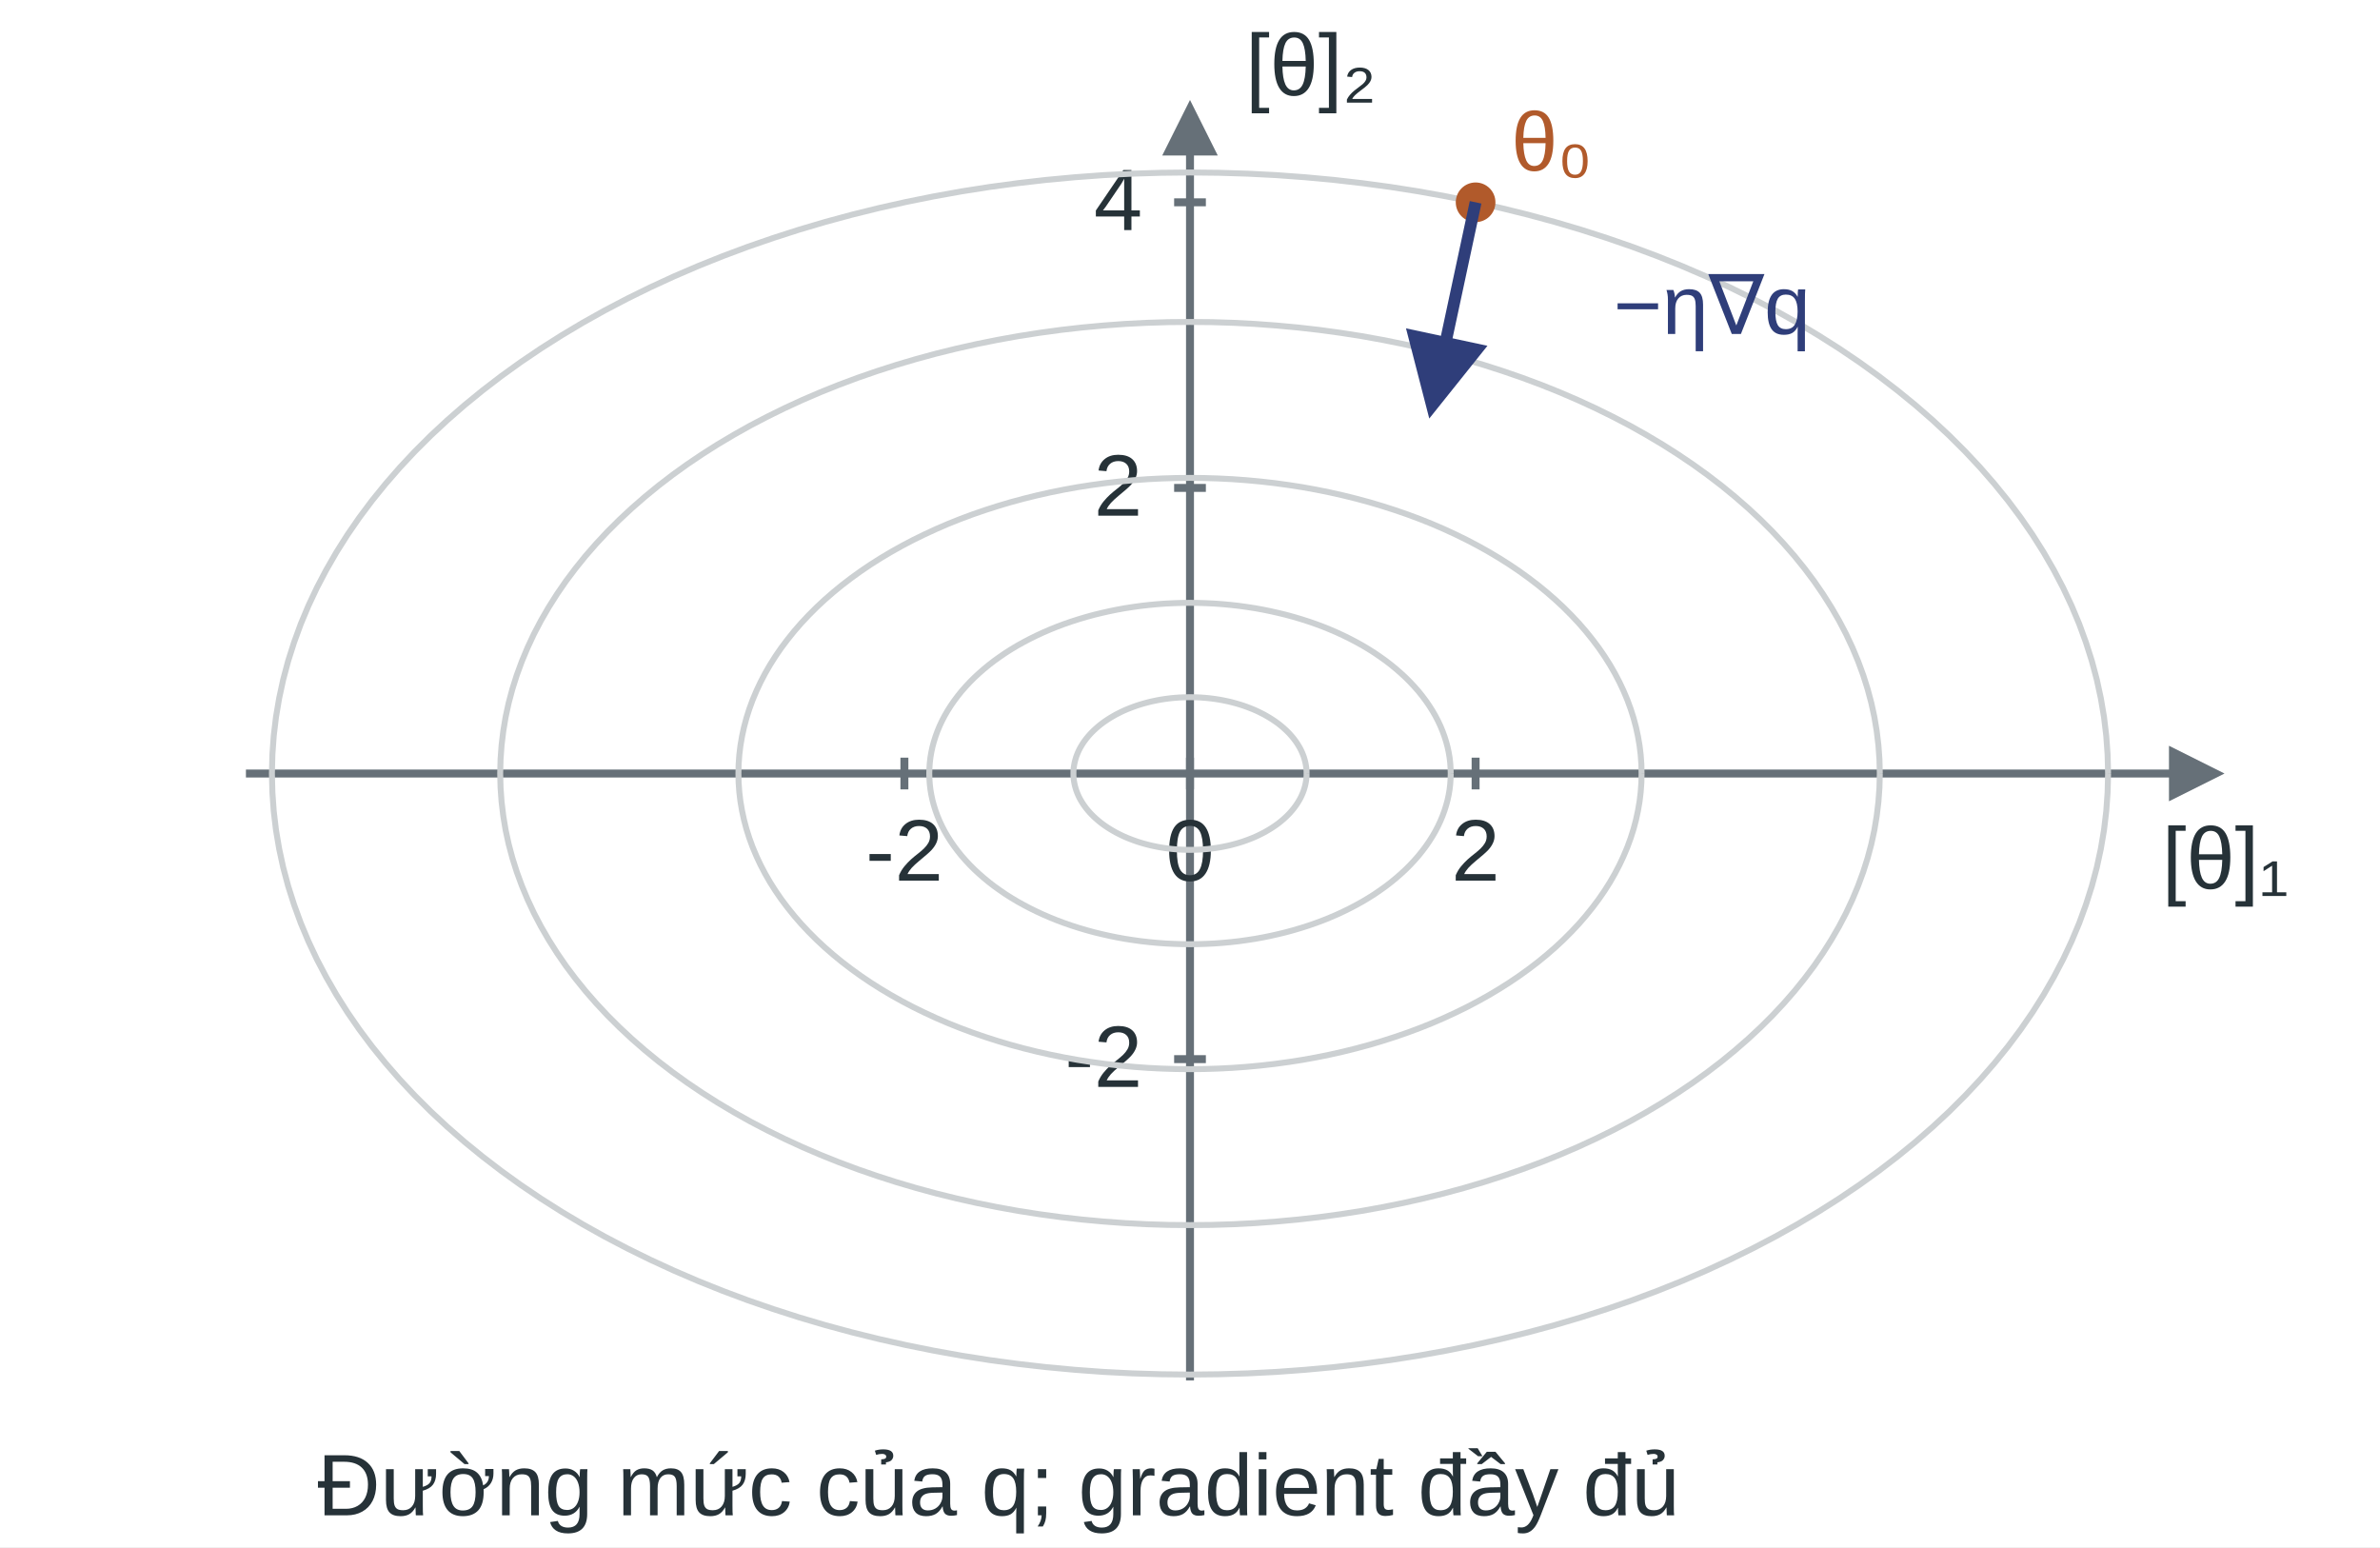
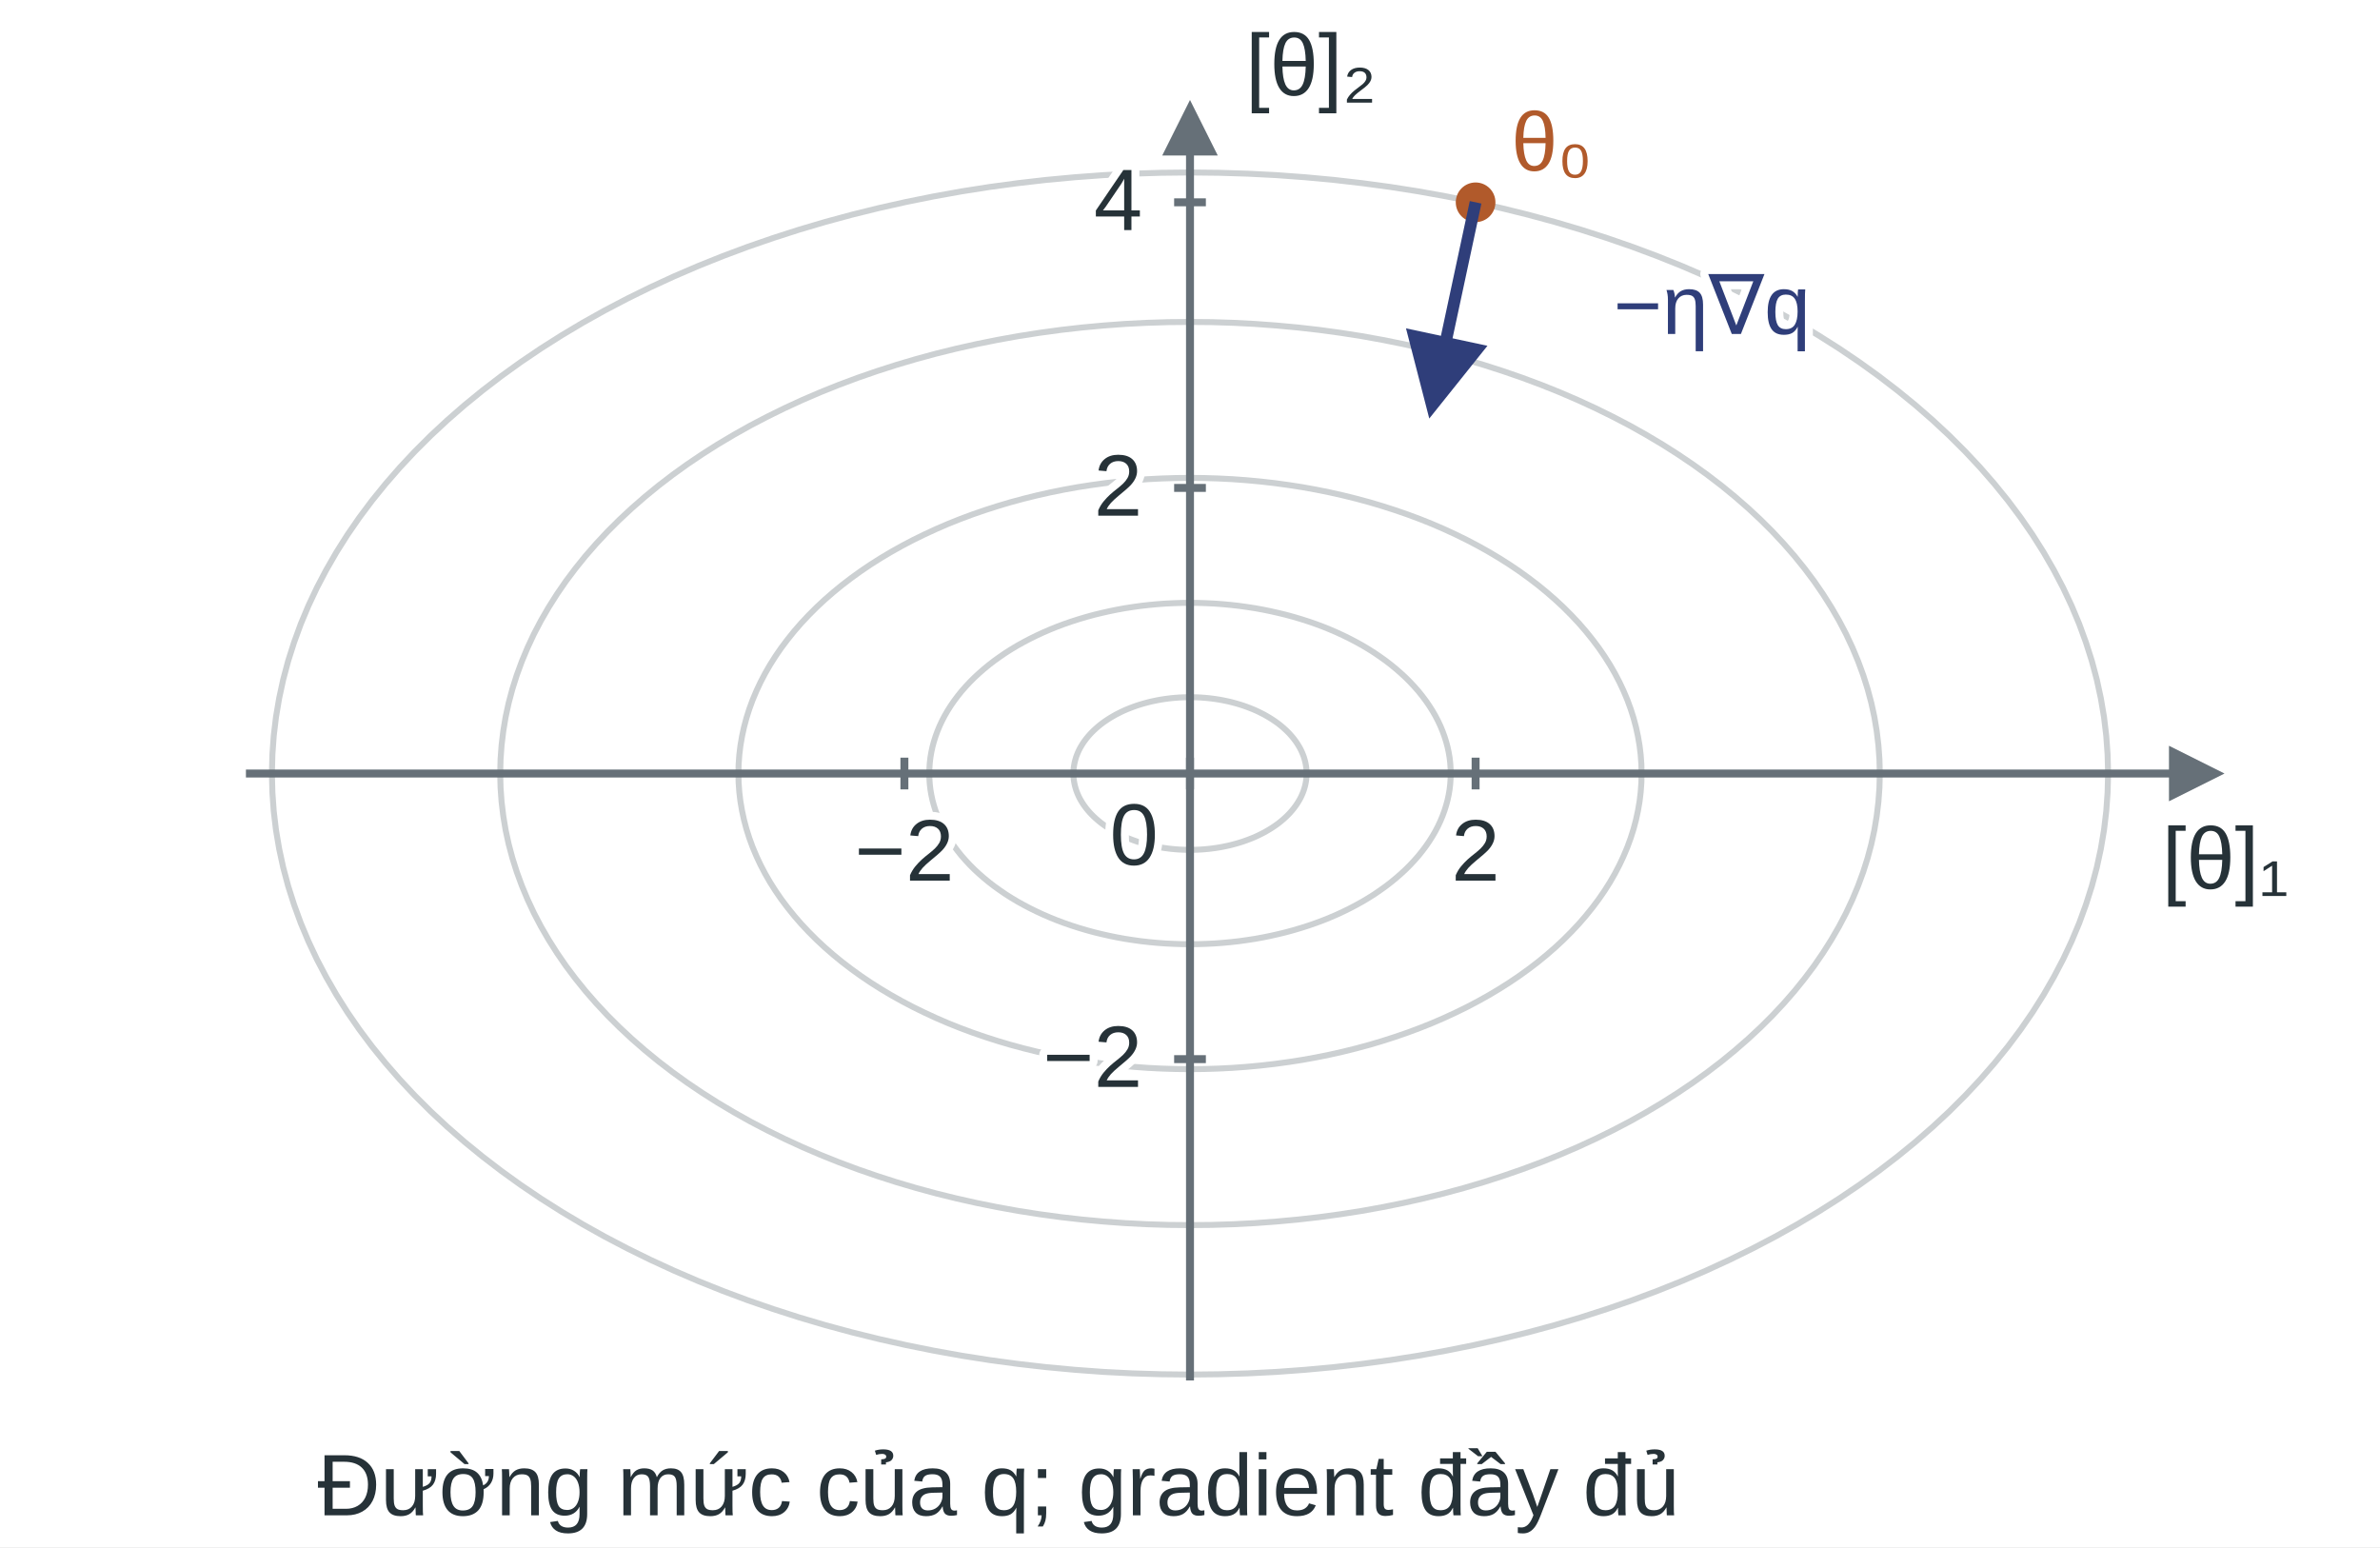
<svg xmlns="http://www.w3.org/2000/svg" width="600" height="390" viewBox="0 0 600 390" role="img" aria-labelledby="title">
  <defs>
    <marker id="arr" viewBox="0 0 10 10" refX="8" refY="5" markerWidth="7" markerHeight="7" orient="auto-start-reverse">
      <path d="M0 0L10 5L0 10Z" fill="context-stroke" />
    </marker>
  </defs>
  <rect width="100%" height="100%" fill="white" />
  <g font-family="Arial, sans-serif" font-size="24" fill="#263238">
-     <line x1="62" y1="195" x2="558" y2="195" stroke="#667078" stroke-width="2" marker-end="url(#arr)" />
-     <line x1="300" y1="348" x2="300" y2="28" stroke="#667078" stroke-width="2" marker-end="url(#arr)" />
-     <text x="561" y="224" fill="#263238" text-anchor="middle" font-size="22">[θ]₁</text>
-     <text x="314" y="24" fill="#263238" text-anchor="start" font-size="22">[θ]₂</text>
-     <line x1="228" y1="191" x2="228" y2="199" stroke="#667078" stroke-width="2" />
-     <text x="228" y="222" fill="#263238" text-anchor="middle" font-size="22">-2</text>
-     <line x1="300" y1="191" x2="300" y2="199" stroke="#667078" stroke-width="2" />
-     <text x="300" y="222" fill="#263238" text-anchor="middle" font-size="22">0</text>
-     <line x1="372" y1="191" x2="372" y2="199" stroke="#667078" stroke-width="2" />
-     <text x="372" y="222" fill="#263238" text-anchor="middle" font-size="22">2</text>
-     <line x1="296" y1="267" x2="304" y2="267" stroke="#667078" stroke-width="2" />
-     <text x="288" y="274" fill="#263238" text-anchor="end" font-size="22">-2</text>
-     <line x1="296" y1="123" x2="304" y2="123" stroke="#667078" stroke-width="2" />
-     <text x="288" y="130" fill="#263238" text-anchor="end" font-size="22">2</text>
-     <line x1="296" y1="51" x2="304" y2="51" stroke="#667078" stroke-width="2" />
-     <text x="288" y="58" fill="#263238" text-anchor="end" font-size="22">4</text>
    <polyline points="329.39,195.00 329.38,194.40 329.34,193.79 329.26,193.19 329.16,192.59 329.03,191.99 328.87,191.39 328.69,190.80 328.47,190.21 328.23,189.63 327.96,189.05 327.66,188.48 327.33,187.92 326.98,187.36 326.60,186.81 326.19,186.26 325.76,185.73 325.30,185.20 324.82,184.69 324.31,184.18 323.78,183.69 323.23,183.21 322.65,182.73 322.05,182.27 321.43,181.83 320.78,181.39 320.12,180.97 319.44,180.57 318.74,180.17 318.02,179.80 317.28,179.43 316.52,179.08 315.75,178.75 314.96,178.44 314.16,178.14 313.34,177.85 312.52,177.59 311.67,177.34 310.82,177.11 309.96,176.89 309.08,176.70 308.20,176.52 307.31,176.36 306.41,176.22 305.51,176.10 304.60,175.99 303.68,175.91 302.77,175.84 301.85,175.80 300.92,175.77 300.00,175.76 299.08,175.77 298.15,175.80 297.23,175.84 296.32,175.91 295.40,175.99 294.49,176.10 293.59,176.22 292.69,176.36 291.80,176.52 290.92,176.70 290.04,176.89 289.18,177.11 288.33,177.34 287.48,177.59 286.66,177.85 285.84,178.14 285.04,178.44 284.25,178.75 283.48,179.08 282.72,179.43 281.98,179.80 281.26,180.17 280.56,180.57 279.88,180.97 279.22,181.39 278.57,181.83 277.95,182.27 277.35,182.73 276.77,183.21 276.22,183.69 275.69,184.18 275.18,184.69 274.70,185.20 274.24,185.73 273.81,186.26 273.40,186.81 273.02,187.36 272.67,187.92 272.34,188.48 272.04,189.05 271.77,189.63 271.53,190.21 271.31,190.80 271.13,191.39 270.97,191.99 270.84,192.59 270.74,193.19 270.66,193.79 270.62,194.40 270.61,195.00 270.62,195.60 270.66,196.21 270.74,196.81 270.84,197.41 270.97,198.01 271.13,198.61 271.31,199.20 271.53,199.79 271.77,200.37 272.04,200.95 272.34,201.52 272.67,202.08 273.02,202.64 273.40,203.19 273.81,203.74 274.24,204.27 274.70,204.80 275.18,205.31 275.69,205.82 276.22,206.31 276.77,206.79 277.35,207.27 277.95,207.73 278.57,208.17 279.22,208.61 279.88,209.03 280.56,209.43 281.26,209.83 281.98,210.20 282.72,210.57 283.48,210.92 284.25,211.25 285.04,211.56 285.84,211.86 286.66,212.15 287.48,212.41 288.33,212.66 289.18,212.89 290.04,213.11 290.92,213.30 291.80,213.48 292.69,213.64 293.59,213.78 294.49,213.90 295.40,214.01 296.32,214.09 297.23,214.16 298.15,214.20 299.08,214.23 300.00,214.24 300.92,214.23 301.85,214.20 302.77,214.16 303.68,214.09 304.60,214.01 305.51,213.90 306.41,213.78 307.31,213.64 308.20,213.48 309.08,213.30 309.96,213.11 310.82,212.89 311.67,212.66 312.52,212.41 313.34,212.15 314.16,211.86 314.96,211.56 315.75,211.25 316.52,210.92 317.28,210.57 318.02,210.20 318.74,209.83 319.44,209.43 320.12,209.03 320.78,208.61 321.43,208.17 322.05,207.73 322.65,207.27 323.23,206.79 323.78,206.31 324.31,205.82 324.82,205.31 325.30,204.80 325.76,204.27 326.19,203.74 326.60,203.19 326.98,202.64 327.33,202.08 327.66,201.52 327.96,200.95 328.23,200.37 328.47,199.79 328.69,199.20 328.87,198.61 329.03,198.01 329.16,197.41 329.26,196.81 329.34,196.21 329.38,195.60 329.39,195.00" fill="none" stroke="#ccd0d2" stroke-width="1.5" />
    <polyline points="365.73,195.00 365.69,193.65 365.60,192.30 365.44,190.95 365.21,189.61 364.92,188.27 364.56,186.94 364.14,185.61 363.66,184.30 363.12,183.00 362.51,181.70 361.84,180.42 361.11,179.16 360.32,177.91 359.47,176.68 358.56,175.47 357.60,174.27 356.57,173.10 355.49,171.94 354.36,170.81 353.17,169.71 351.93,168.63 350.64,167.57 349.30,166.54 347.91,165.55 346.48,164.57 344.99,163.63 343.47,162.72 341.90,161.85 340.28,161.00 338.63,160.19 336.94,159.41 335.22,158.67 333.46,157.96 331.66,157.29 329.84,156.66 327.99,156.07 326.10,155.51 324.20,154.99 322.26,154.52 320.31,154.08 318.34,153.68 316.35,153.32 314.34,153.01 312.32,152.73 310.28,152.50 308.24,152.31 306.19,152.16 304.13,152.06 302.06,151.99 300.00,151.97 297.94,151.99 295.87,152.06 293.81,152.16 291.76,152.31 289.72,152.50 287.68,152.73 285.66,153.01 283.65,153.32 281.66,153.68 279.69,154.08 277.74,154.52 275.80,154.99 273.90,155.51 272.01,156.07 270.16,156.66 268.34,157.29 266.54,157.96 264.78,158.67 263.06,159.41 261.37,160.19 259.72,161.00 258.10,161.85 256.53,162.72 255.01,163.63 253.52,164.57 252.09,165.55 250.70,166.54 249.36,167.57 248.07,168.63 246.83,169.71 245.64,170.81 244.51,171.94 243.43,173.10 242.40,174.27 241.44,175.47 240.53,176.68 239.68,177.91 238.89,179.16 238.16,180.42 237.49,181.70 236.88,183.00 236.34,184.30 235.86,185.61 235.44,186.94 235.08,188.27 234.79,189.61 234.56,190.95 234.40,192.30 234.31,193.65 234.27,195.00 234.31,196.35 234.40,197.70 234.56,199.05 234.79,200.39 235.08,201.73 235.44,203.06 235.86,204.39 236.34,205.70 236.88,207.00 237.49,208.30 238.16,209.58 238.89,210.84 239.68,212.09 240.53,213.32 241.44,214.53 242.40,215.73 243.43,216.90 244.51,218.06 245.64,219.19 246.83,220.29 248.07,221.37 249.36,222.43 250.70,223.46 252.09,224.45 253.52,225.43 255.01,226.37 256.53,227.28 258.10,228.15 259.72,229.00 261.37,229.81 263.06,230.59 264.78,231.33 266.54,232.04 268.34,232.71 270.16,233.34 272.01,233.93 273.90,234.49 275.80,235.01 277.74,235.48 279.69,235.92 281.66,236.32 283.65,236.68 285.66,236.99 287.68,237.27 289.72,237.50 291.76,237.69 293.81,237.84 295.87,237.94 297.94,238.01 300.00,238.03 302.06,238.01 304.13,237.94 306.19,237.84 308.24,237.69 310.28,237.50 312.32,237.27 314.34,236.99 316.35,236.68 318.34,236.32 320.31,235.92 322.26,235.48 324.20,235.01 326.10,234.49 327.99,233.93 329.84,233.34 331.66,232.71 333.46,232.04 335.22,231.33 336.94,230.59 338.63,229.81 340.28,229.00 341.90,228.15 343.47,227.28 344.99,226.37 346.48,225.43 347.91,224.45 349.30,223.46 350.64,222.43 351.93,221.37 353.17,220.29 354.36,219.19 355.49,218.06 356.57,216.90 357.60,215.73 358.56,214.53 359.47,213.32 360.32,212.09 361.11,210.84 361.84,209.58 362.51,208.30 363.12,207.00 363.66,205.70 364.14,204.39 364.56,203.06 364.92,201.73 365.21,200.39 365.44,199.05 365.60,197.70 365.69,196.35 365.73,195.00" fill="none" stroke="#ccd0d2" stroke-width="1.5" />
    <polyline points="413.84,195.00 413.79,192.66 413.62,190.32 413.34,187.99 412.94,185.66 412.44,183.34 411.83,181.04 411.10,178.74 410.27,176.47 409.32,174.21 408.27,171.97 407.11,169.75 405.85,167.56 404.48,165.40 403.01,163.27 401.43,161.17 399.76,159.10 397.99,157.06 396.12,155.07 394.16,153.11 392.10,151.19 389.95,149.32 387.72,147.49 385.39,145.71 382.99,143.98 380.50,142.30 377.93,140.67 375.29,139.10 372.57,137.58 369.77,136.11 366.91,134.71 363.99,133.36 361.00,132.07 357.95,130.85 354.84,129.69 351.68,128.60 348.47,127.57 345.21,126.60 341.91,125.71 338.56,124.88 335.18,124.12 331.76,123.43 328.31,122.81 324.83,122.27 321.33,121.79 317.81,121.39 314.27,121.06 310.71,120.80 307.15,120.62 303.58,120.51 300.00,120.47 296.42,120.51 292.85,120.62 289.29,120.80 285.73,121.06 282.19,121.39 278.67,121.79 275.17,122.27 271.69,122.81 268.24,123.43 264.82,124.12 261.44,124.88 258.09,125.71 254.79,126.60 251.53,127.57 248.32,128.60 245.16,129.69 242.05,130.85 239.00,132.07 236.01,133.36 233.09,134.71 230.23,136.11 227.43,137.58 224.71,139.10 222.07,140.67 219.50,142.30 217.01,143.98 214.61,145.71 212.28,147.49 210.05,149.32 207.90,151.19 205.84,153.11 203.88,155.07 202.01,157.06 200.24,159.10 198.57,161.17 196.99,163.27 195.52,165.40 194.15,167.56 192.89,169.75 191.73,171.97 190.68,174.21 189.73,176.47 188.90,178.74 188.17,181.04 187.56,183.34 187.06,185.66 186.66,187.99 186.38,190.32 186.21,192.66 186.16,195.00 186.21,197.34 186.38,199.68 186.66,202.01 187.06,204.34 187.56,206.66 188.17,208.96 188.90,211.26 189.73,213.53 190.68,215.79 191.73,218.03 192.89,220.25 194.15,222.44 195.52,224.60 196.99,226.73 198.57,228.83 200.24,230.90 202.01,232.94 203.88,234.93 205.84,236.89 207.90,238.81 210.05,240.68 212.28,242.51 214.61,244.29 217.01,246.02 219.50,247.70 222.07,249.33 224.71,250.90 227.43,252.42 230.23,253.89 233.09,255.29 236.01,256.64 239.00,257.93 242.05,259.15 245.16,260.31 248.32,261.40 251.53,262.43 254.79,263.40 258.09,264.29 261.44,265.12 264.82,265.88 268.24,266.57 271.69,267.19 275.17,267.73 278.67,268.21 282.19,268.61 285.73,268.94 289.29,269.20 292.85,269.38 296.42,269.49 300.00,269.53 303.58,269.49 307.15,269.38 310.71,269.20 314.27,268.94 317.81,268.61 321.33,268.21 324.83,267.73 328.31,267.19 331.76,266.57 335.18,265.88 338.56,265.12 341.91,264.29 345.21,263.40 348.47,262.43 351.68,261.40 354.84,260.31 357.95,259.15 361.00,257.93 363.99,256.64 366.91,255.29 369.77,253.89 372.57,252.42 375.29,250.90 377.93,249.33 380.50,247.70 382.99,246.02 385.39,244.29 387.72,242.51 389.95,240.68 392.10,238.81 394.16,236.89 396.12,234.93 397.99,232.94 399.76,230.90 401.43,228.83 403.01,226.73 404.48,224.60 405.85,222.44 407.11,220.25 408.27,218.03 409.32,215.79 410.27,213.53 411.10,211.26 411.83,208.96 412.44,206.66 412.94,204.34 413.34,202.01 413.62,199.68 413.79,197.34 413.84,195.00" fill="none" stroke="#ccd0d2" stroke-width="1.5" />
    <polyline points="473.90,195.00 473.81,191.42 473.55,187.85 473.12,184.29 472.53,180.73 471.76,177.19 470.82,173.67 469.71,170.17 468.43,166.69 466.99,163.24 465.39,159.82 463.62,156.44 461.68,153.09 459.59,149.79 457.35,146.53 454.94,143.32 452.39,140.16 449.68,137.05 446.83,134.00 443.83,131.01 440.69,128.09 437.41,125.23 433.99,122.43 430.44,119.71 426.77,117.07 422.96,114.50 419.04,112.01 415.00,109.61 410.85,107.28 406.58,105.05 402.21,102.90 397.74,100.84 393.18,98.88 388.52,97.01 383.78,95.24 378.95,93.57 374.04,91.99 369.06,90.52 364.02,89.15 358.91,87.89 353.74,86.73 348.52,85.68 343.25,84.73 337.93,83.90 332.58,83.17 327.20,82.56 321.80,82.06 316.37,81.66 310.92,81.38 305.46,81.21 300.00,81.16 294.54,81.21 289.08,81.38 283.63,81.66 278.20,82.06 272.80,82.56 267.42,83.17 262.07,83.90 256.75,84.73 251.48,85.68 246.26,86.73 241.09,87.89 235.98,89.15 230.94,90.52 225.96,91.99 221.05,93.57 216.22,95.24 211.48,97.01 206.82,98.88 202.26,100.84 197.79,102.90 193.42,105.05 189.15,107.28 185.00,109.61 180.96,112.01 177.04,114.50 173.23,117.07 169.56,119.71 166.01,122.43 162.59,125.23 159.31,128.09 156.17,131.01 153.17,134.00 150.32,137.05 147.61,140.16 145.06,143.32 142.65,146.53 140.41,149.79 138.32,153.09 136.38,156.44 134.61,159.82 133.01,163.24 131.57,166.69 130.29,170.17 129.18,173.67 128.24,177.19 127.47,180.73 126.88,184.29 126.45,187.85 126.19,191.42 126.10,195.00 126.19,198.58 126.45,202.15 126.88,205.71 127.47,209.27 128.24,212.81 129.18,216.33 130.29,219.83 131.57,223.31 133.01,226.76 134.61,230.18 136.38,233.56 138.32,236.91 140.41,240.21 142.65,243.47 145.06,246.68 147.61,249.84 150.32,252.95 153.17,256.00 156.17,258.99 159.31,261.91 162.59,264.77 166.01,267.57 169.56,270.29 173.23,272.93 177.04,275.50 180.96,277.99 185.00,280.39 189.15,282.72 193.42,284.95 197.79,287.10 202.26,289.16 206.82,291.12 211.48,292.99 216.22,294.76 221.05,296.43 225.96,298.01 230.94,299.48 235.98,300.85 241.09,302.11 246.26,303.27 251.48,304.32 256.75,305.27 262.07,306.10 267.42,306.83 272.80,307.44 278.20,307.94 283.63,308.34 289.08,308.62 294.54,308.79 300.00,308.84 305.46,308.79 310.92,308.62 316.37,308.34 321.80,307.94 327.20,307.44 332.58,306.83 337.93,306.10 343.25,305.27 348.52,304.32 353.74,303.27 358.91,302.11 364.02,300.85 369.06,299.48 374.04,298.01 378.95,296.43 383.78,294.76 388.52,292.99 393.18,291.12 397.74,289.16 402.21,287.10 406.58,284.95 410.85,282.72 415.00,280.39 419.04,277.99 422.96,275.50 426.77,272.93 430.44,270.29 433.99,267.57 437.41,264.77 440.69,261.91 443.83,258.99 446.83,256.00 449.68,252.95 452.39,249.84 454.94,246.68 457.35,243.47 459.59,240.21 461.68,236.91 463.62,233.56 465.39,230.18 466.99,226.76 468.43,223.31 469.71,219.83 470.82,216.33 471.76,212.81 472.53,209.27 473.12,205.71 473.55,202.15 473.81,198.58 473.90,195.00" fill="none" stroke="#ccd0d2" stroke-width="1.5" />
    <polyline points="531.45,195.00 531.33,190.24 530.99,185.49 530.42,180.74 529.62,176.01 528.60,171.30 527.35,166.61 525.87,161.95 524.18,157.32 522.26,152.73 520.12,148.18 517.76,143.68 515.19,139.22 512.41,134.82 509.42,130.49 506.22,126.21 502.82,122.01 499.22,117.87 495.42,113.81 491.43,109.83 487.25,105.94 482.88,102.13 478.33,98.42 473.61,94.80 468.72,91.28 463.66,87.86 458.44,84.55 453.06,81.34 447.53,78.25 441.86,75.28 436.04,72.42 430.09,69.68 424.02,67.07 417.82,64.58 411.50,62.22 405.08,60.00 398.55,57.90 391.92,55.94 385.20,54.12 378.40,52.44 371.52,50.90 364.57,49.50 357.56,48.24 350.49,47.13 343.37,46.17 336.21,45.35 329.01,44.68 321.78,44.15 314.53,43.78 307.27,43.56 300.00,43.48 292.73,43.56 285.47,43.78 278.22,44.15 270.99,44.68 263.79,45.35 256.63,46.17 249.51,47.13 242.44,48.24 235.43,49.50 228.48,50.90 221.60,52.44 214.80,54.12 208.08,55.94 201.45,57.90 194.92,60.00 188.50,62.22 182.18,64.58 175.98,67.07 169.91,69.68 163.96,72.42 158.14,75.28 152.47,78.25 146.94,81.34 141.56,84.55 136.34,87.86 131.28,91.28 126.39,94.80 121.67,98.42 117.12,102.13 112.75,105.94 108.57,109.83 104.58,113.81 100.78,117.87 97.18,122.01 93.78,126.21 90.58,130.49 87.59,134.82 84.81,139.22 82.24,143.68 79.88,148.18 77.74,152.73 75.82,157.32 74.13,161.95 72.65,166.61 71.40,171.30 70.38,176.01 69.58,180.74 69.01,185.49 68.67,190.24 68.55,195.00 68.67,199.76 69.01,204.51 69.58,209.26 70.38,213.99 71.40,218.70 72.65,223.39 74.13,228.05 75.82,232.68 77.74,237.27 79.88,241.82 82.24,246.32 84.81,250.78 87.59,255.18 90.58,259.51 93.78,263.79 97.18,267.99 100.78,272.13 104.58,276.19 108.57,280.17 112.75,284.06 117.12,287.87 121.67,291.58 126.39,295.20 131.28,298.72 136.34,302.14 141.56,305.45 146.94,308.66 152.47,311.75 158.14,314.72 163.96,317.58 169.91,320.32 175.98,322.93 182.18,325.42 188.50,327.78 194.92,330.00 201.45,332.10 208.08,334.06 214.80,335.88 221.60,337.56 228.48,339.10 235.43,340.50 242.44,341.76 249.51,342.87 256.63,343.83 263.79,344.65 270.99,345.32 278.22,345.85 285.47,346.22 292.73,346.44 300.00,346.52 307.27,346.44 314.53,346.22 321.78,345.85 329.01,345.32 336.21,344.65 343.37,343.83 350.49,342.87 357.56,341.76 364.57,340.50 371.52,339.10 378.40,337.56 385.20,335.88 391.92,334.06 398.55,332.10 405.08,330.00 411.50,327.78 417.82,325.42 424.02,322.93 430.09,320.32 436.04,317.58 441.86,314.72 447.53,311.75 453.06,308.66 458.44,305.45 463.66,302.14 468.72,298.72 473.61,295.20 478.33,291.58 482.88,287.87 487.25,284.06 491.43,280.17 495.42,276.19 499.22,272.13 502.82,267.99 506.22,263.79 509.42,259.51 512.41,255.18 515.19,250.78 517.76,246.32 520.12,241.82 522.26,237.27 524.18,232.68 525.87,228.05 527.35,223.39 528.60,218.70 529.62,213.99 530.42,209.26 530.99,204.51 531.33,199.76 531.45,195.00" fill="none" stroke="#ccd0d2" stroke-width="1.5" />
+     <line x1="62" y1="195" x2="558" y2="195" stroke="#667078" stroke-width="2" marker-end="url(#arr)" />
+     <line x1="300" y1="348" x2="300" y2="28" stroke="#667078" stroke-width="2" marker-end="url(#arr)" />
+     <text stroke="#ffffff" stroke-width="4" stroke-linejoin="round" paint-order="stroke" x="561" y="224" fill="#263238" text-anchor="middle" font-size="22">[θ]₁</text>
+     <text stroke="#ffffff" stroke-width="4" stroke-linejoin="round" paint-order="stroke" x="314" y="24" fill="#263238" text-anchor="start" font-size="22">[θ]₂</text>
+     <line x1="228" y1="191" x2="228" y2="199" stroke="#667078" stroke-width="2" />
+     <text stroke="#ffffff" stroke-width="4" stroke-linejoin="round" paint-order="stroke" x="228" y="222" fill="#263238" text-anchor="middle" font-size="22">−2</text>
+     <line x1="300" y1="191" x2="300" y2="199" stroke="#667078" stroke-width="2" />
+     <text stroke="#ffffff" stroke-width="4" stroke-linejoin="round" paint-order="stroke" x="292" y="218" fill="#263238" text-anchor="end" font-size="22">0</text>
+     <line x1="372" y1="191" x2="372" y2="199" stroke="#667078" stroke-width="2" />
+     <text stroke="#ffffff" stroke-width="4" stroke-linejoin="round" paint-order="stroke" x="372" y="222" fill="#263238" text-anchor="middle" font-size="22">2</text>
+     <line x1="296" y1="267" x2="304" y2="267" stroke="#667078" stroke-width="2" />
+     <text stroke="#ffffff" stroke-width="4" stroke-linejoin="round" paint-order="stroke" x="288" y="274" fill="#263238" text-anchor="end" font-size="22">−2</text>
+     <line x1="296" y1="123" x2="304" y2="123" stroke="#667078" stroke-width="2" />
+     <text stroke="#ffffff" stroke-width="4" stroke-linejoin="round" paint-order="stroke" x="288" y="130" fill="#263238" text-anchor="end" font-size="22">2</text>
+     <line x1="296" y1="51" x2="304" y2="51" stroke="#667078" stroke-width="2" />
+     <text stroke="#ffffff" stroke-width="4" stroke-linejoin="round" paint-order="stroke" x="288" y="58" fill="#263238" text-anchor="end" font-size="22">4</text>
    <circle cx="372" cy="51" r="5" fill="#B15A2B" />
-     <text x="381" y="43" fill="#B15A2B" text-anchor="start" font-size="21">θ₀</text>
+     <text stroke="#ffffff" stroke-width="4" stroke-linejoin="round" paint-order="stroke" x="381" y="43" fill="#B15A2B" text-anchor="start" font-size="21">θ₀</text>
    <line x1="372" y1="51" x2="361.2" y2="101.4" stroke="#2F3E7A" stroke-width="3" marker-end="url(#arr)" />
-     <text x="431.6" y="84.2" fill="#2F3E7A" text-anchor="middle" font-size="21">−η∇q</text>
-     <text x="80" y="382" fill="#263238" text-anchor="start" font-size="22">Đường mức của q; gradient đầy đủ</text>
+     <text stroke="#ffffff" stroke-width="4" stroke-linejoin="round" paint-order="stroke" x="431.6" y="84.2" fill="#2F3E7A" text-anchor="middle" font-size="21">−η∇q</text>
+     <text stroke="#ffffff" stroke-width="4" stroke-linejoin="round" paint-order="stroke" x="80" y="382" fill="#263238" text-anchor="start" font-size="22">Đường mức của q; gradient đầy đủ</text>
  </g>
</svg>
